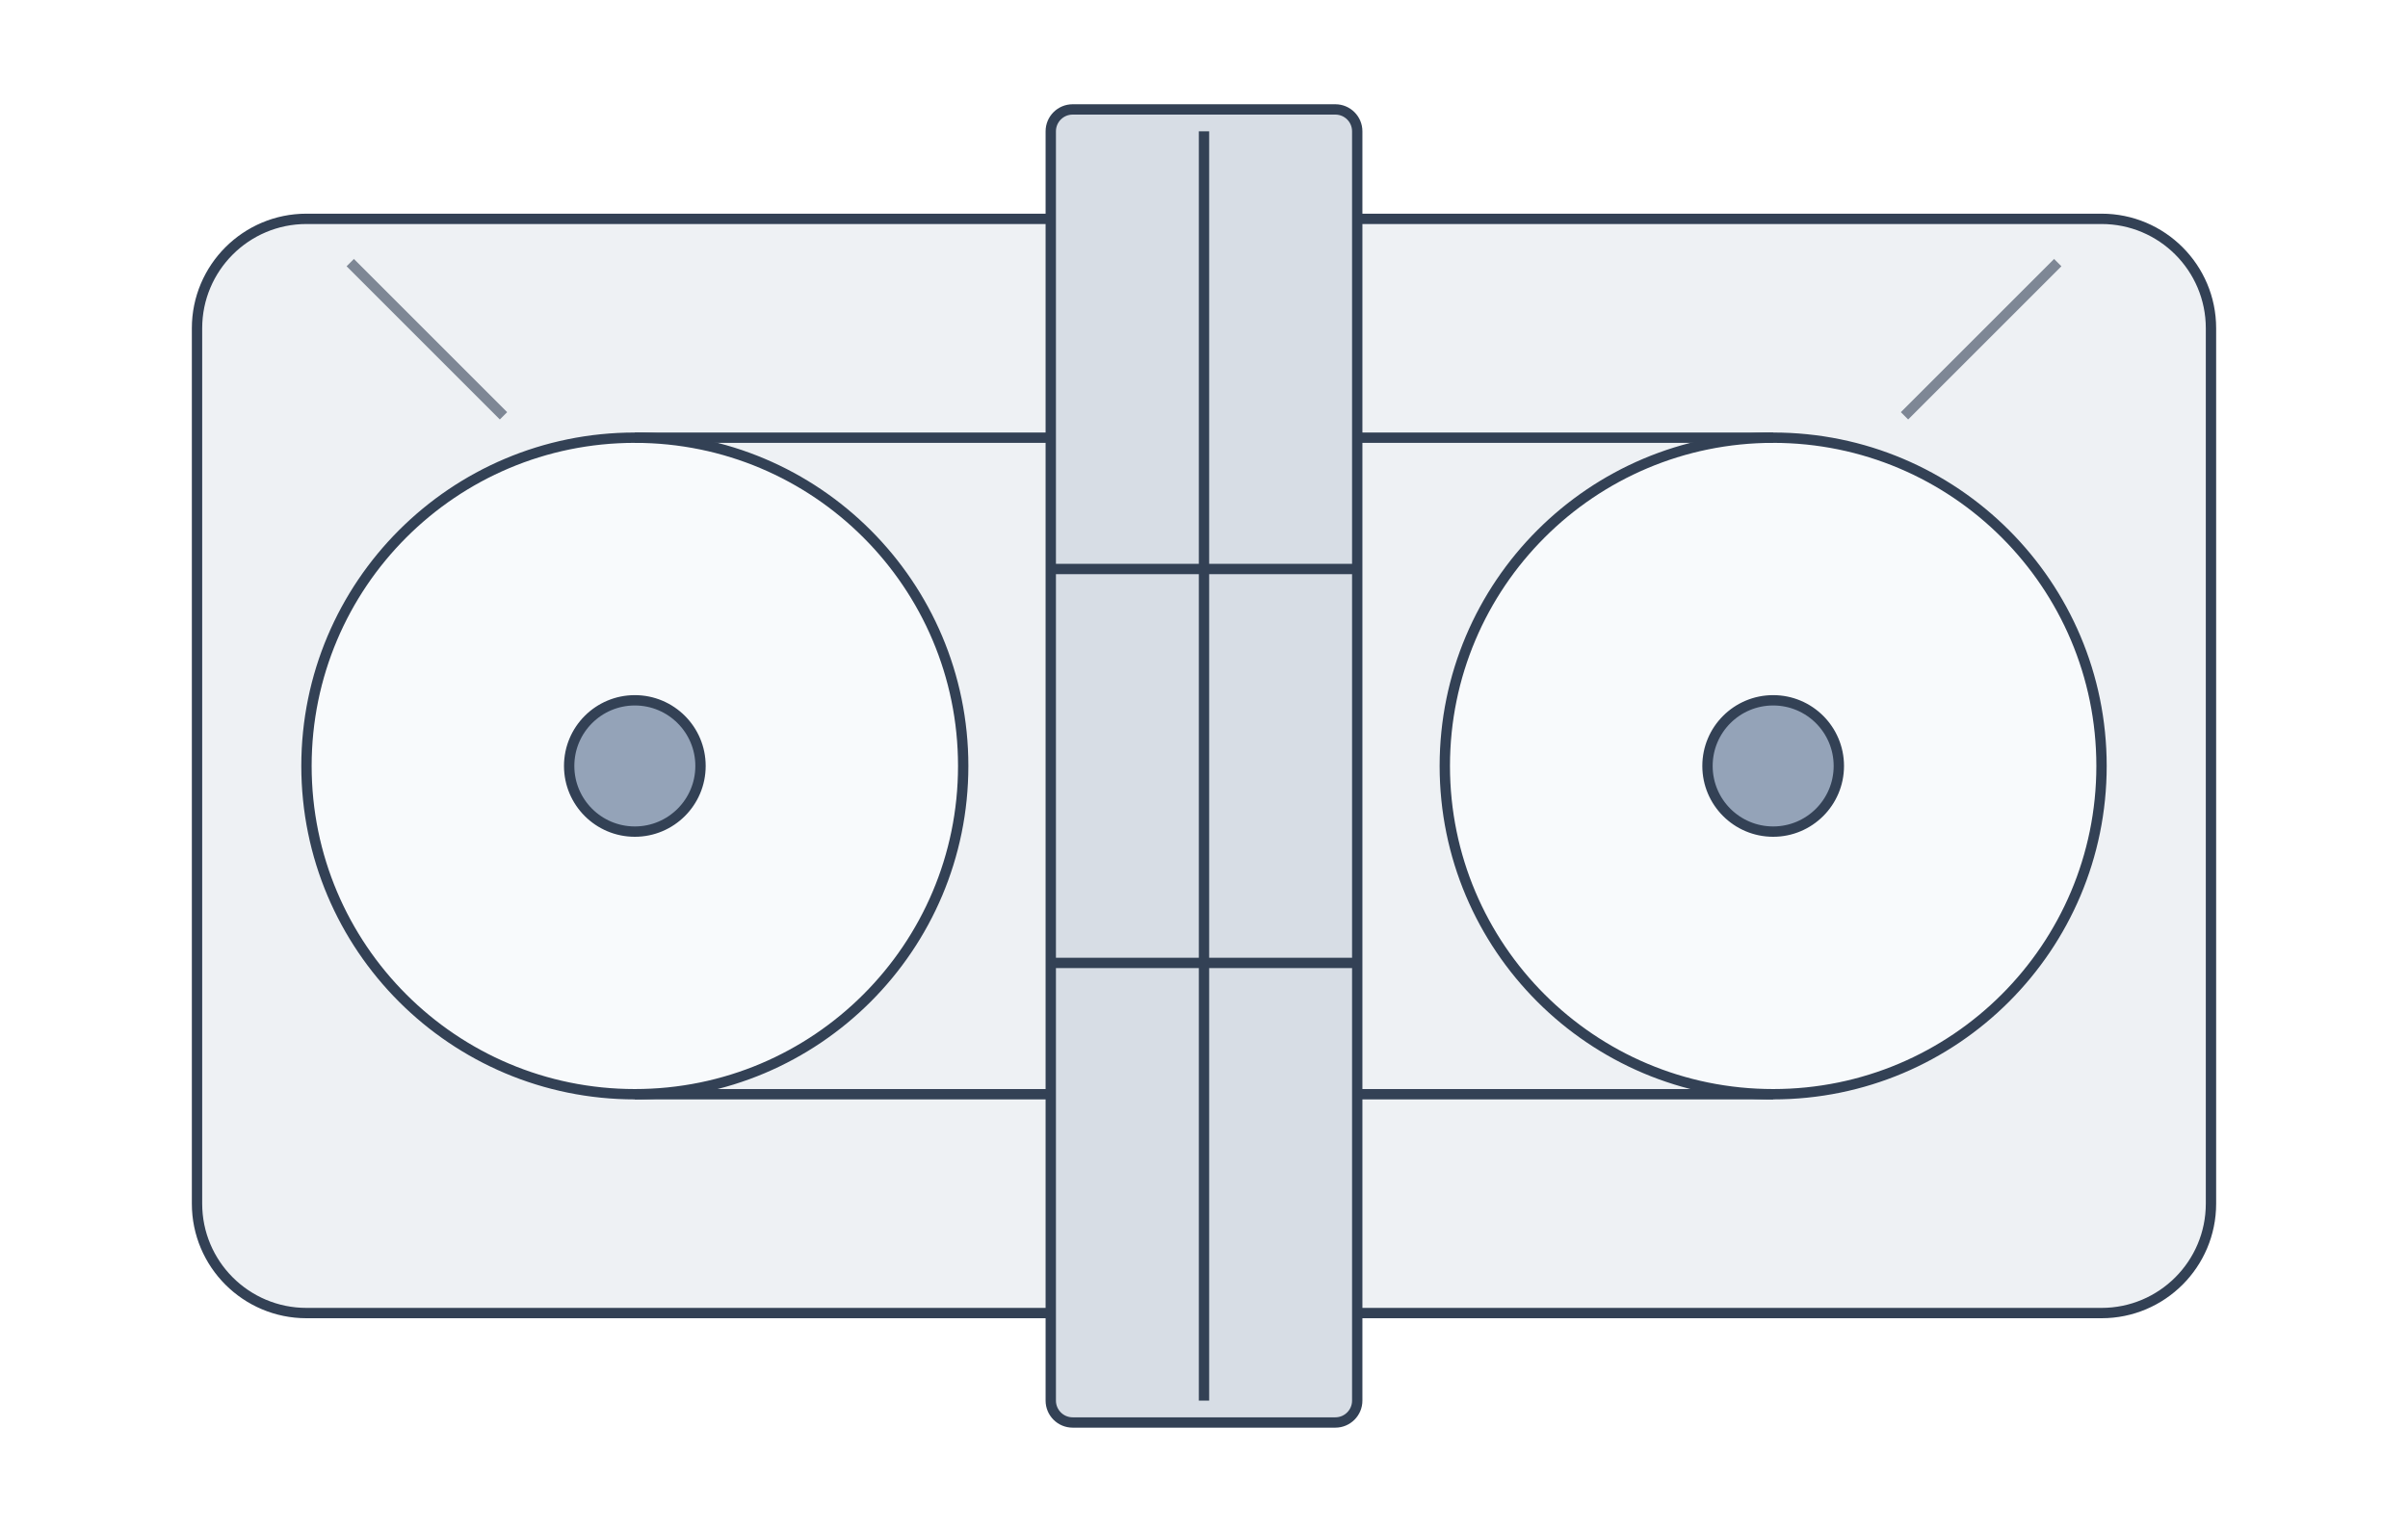
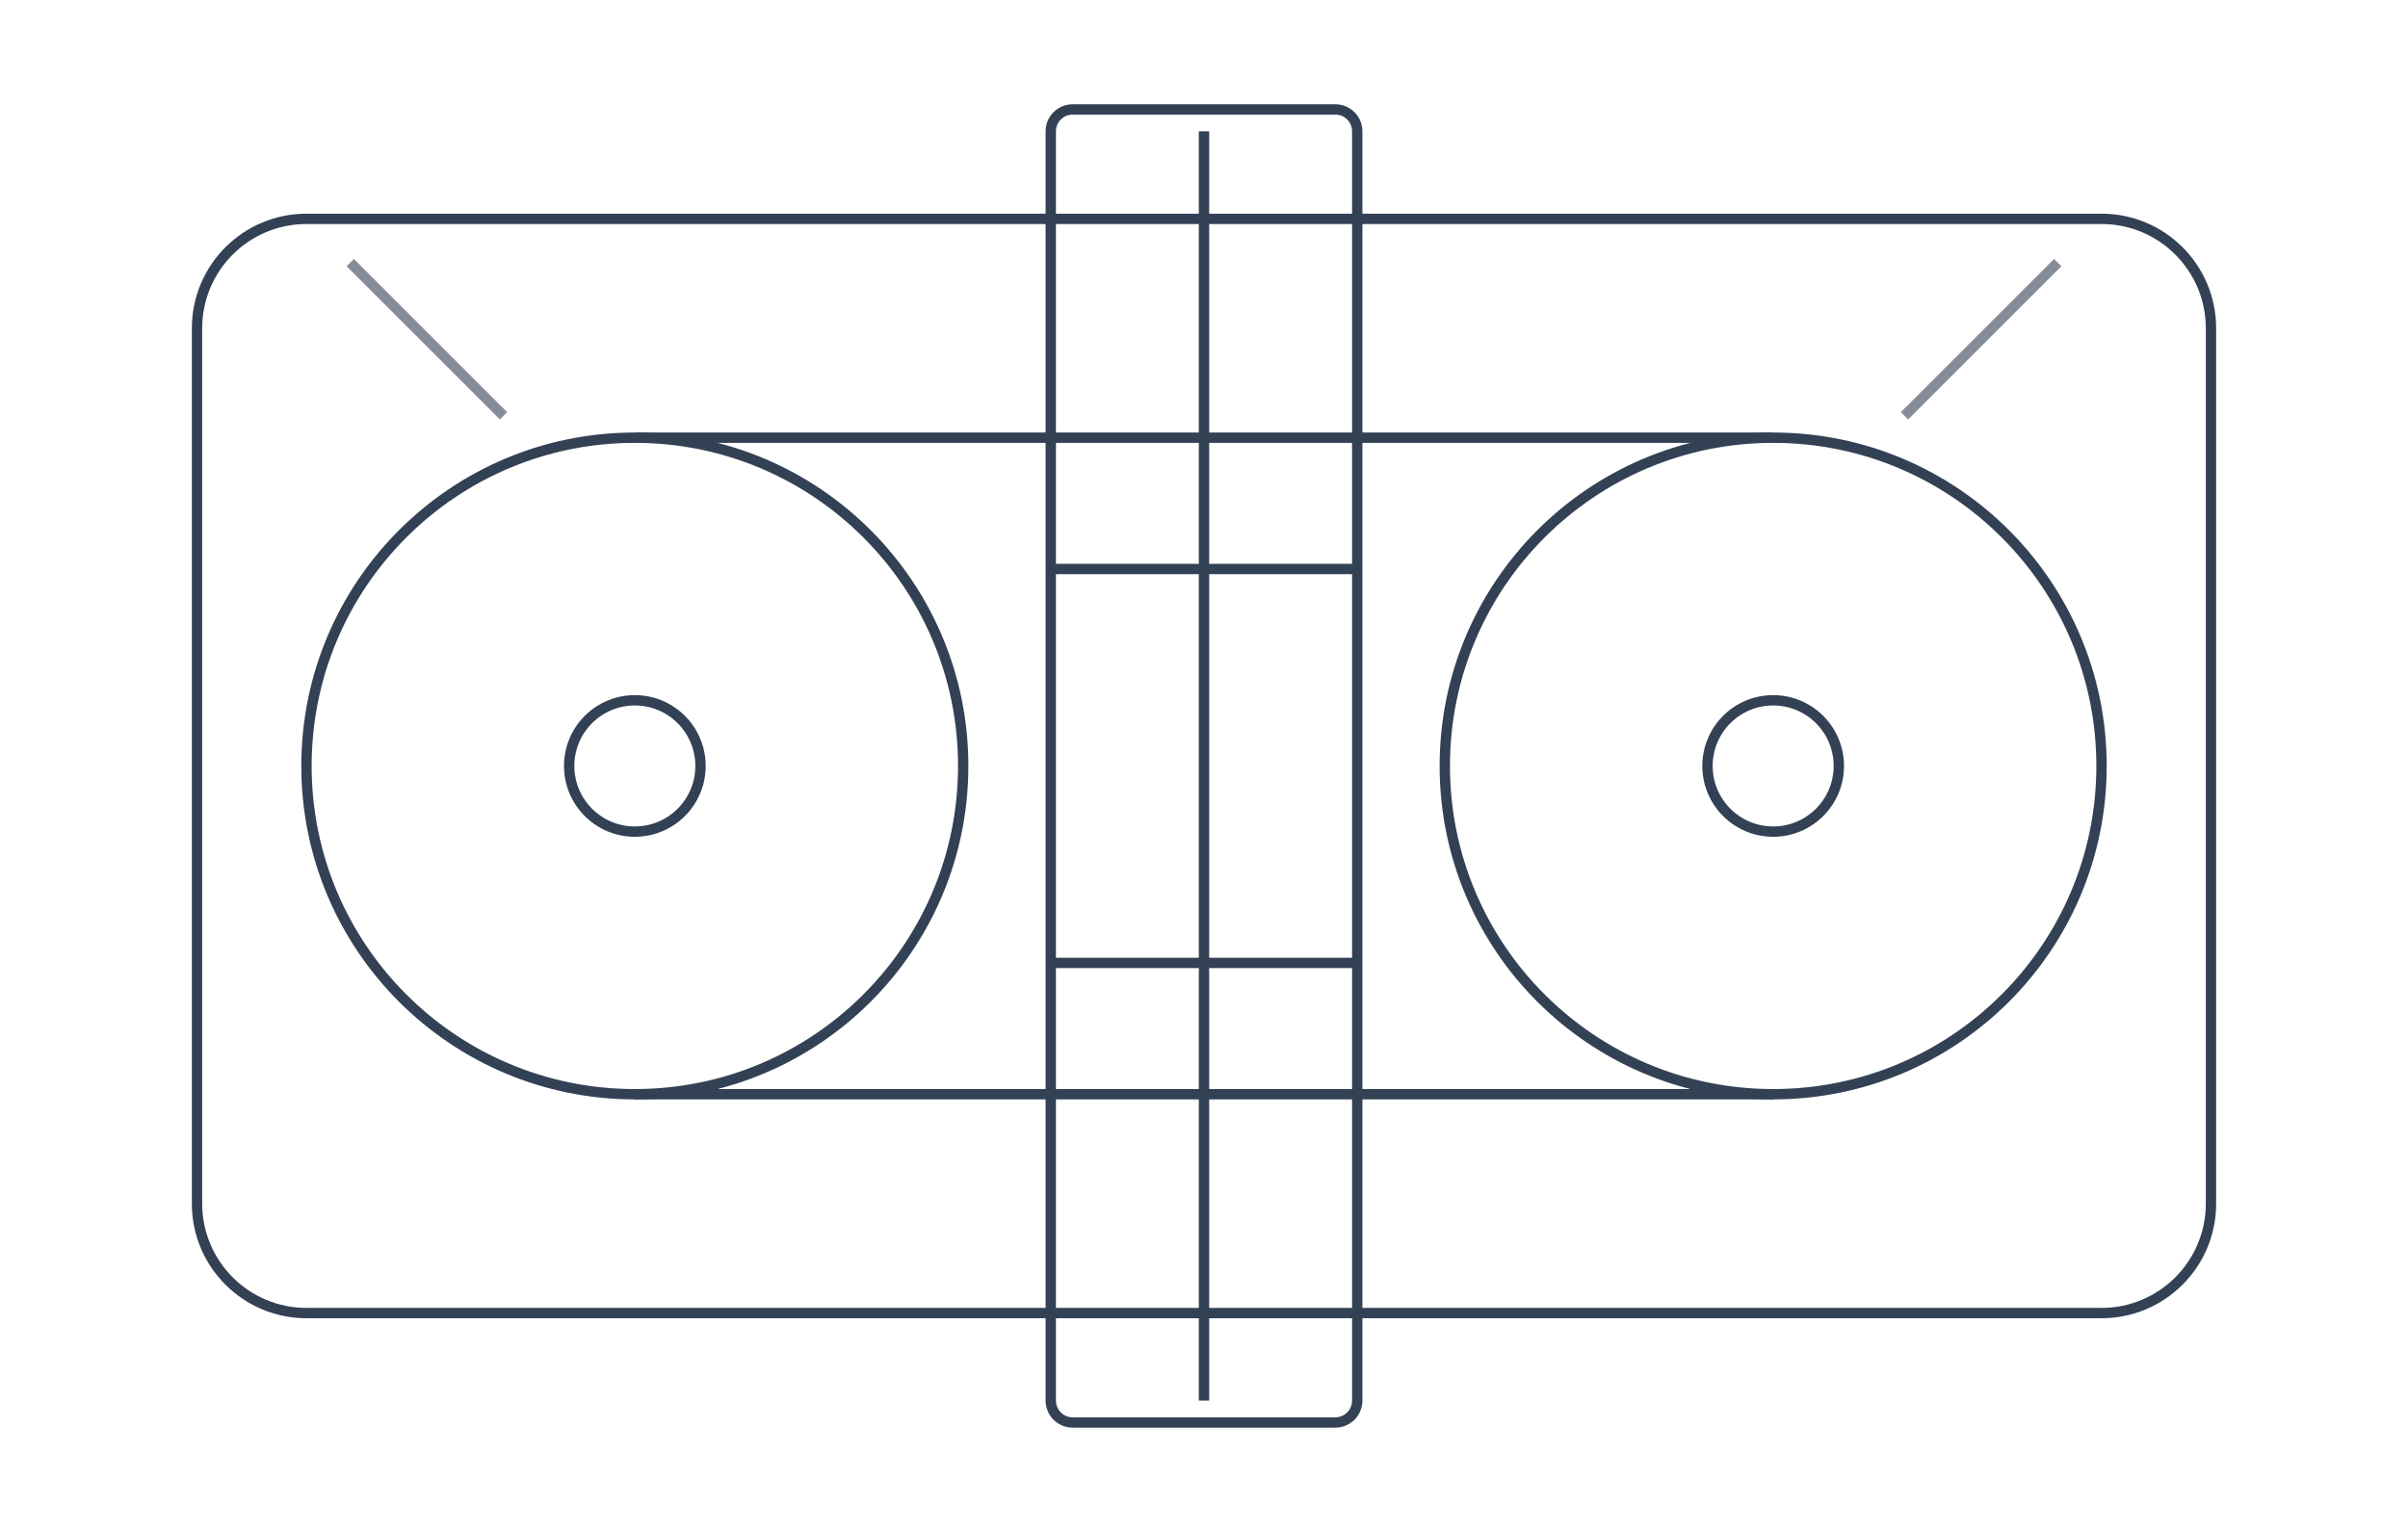
<svg xmlns="http://www.w3.org/2000/svg" viewBox="0 0 220 140" role="img" aria-label="Serra de fita vista de cima">
  <style>[stroke]{stroke-width:.25mm!important;vector-effect:non-scaling-stroke}</style>
  <g stroke="#334155">
-     <rect x="18" y="20" width="184" height="100" rx="10" fill="#eef1f4" />
-     <circle cx="58" cy="70" r="30" fill="#f8fafc" />
-     <circle cx="162" cy="70" r="30" fill="#f8fafc" />
-     <circle cx="58" cy="70" r="6" fill="#94a3b8" />
-     <circle cx="162" cy="70" r="6" fill="#94a3b8" />
+     <rect x="18" y="20" width="184" height="100" rx="10" fill="none" />
+     <circle cx="58" cy="70" r="30" fill="none" />
+     <circle cx="162" cy="70" r="30" fill="none" />
+     <circle cx="58" cy="70" r="6" fill="none" />
+     <circle cx="162" cy="70" r="6" fill="none" />
    <path d="M58 40h104M58 100h104" fill="none" />
-     <rect x="96" y="10" width="28" height="120" rx="2" fill="#d7dde5" />
+     <rect x="96" y="10" width="28" height="120" rx="2" fill="none" />
    <path d="M110 12v116" fill="none" />
    <path d="M96 52h28M96 88h28" fill="none" />
    <path d="M32 24l14 14M188 24l-14 14" fill="none" opacity=".6" />
  </g>
</svg>
